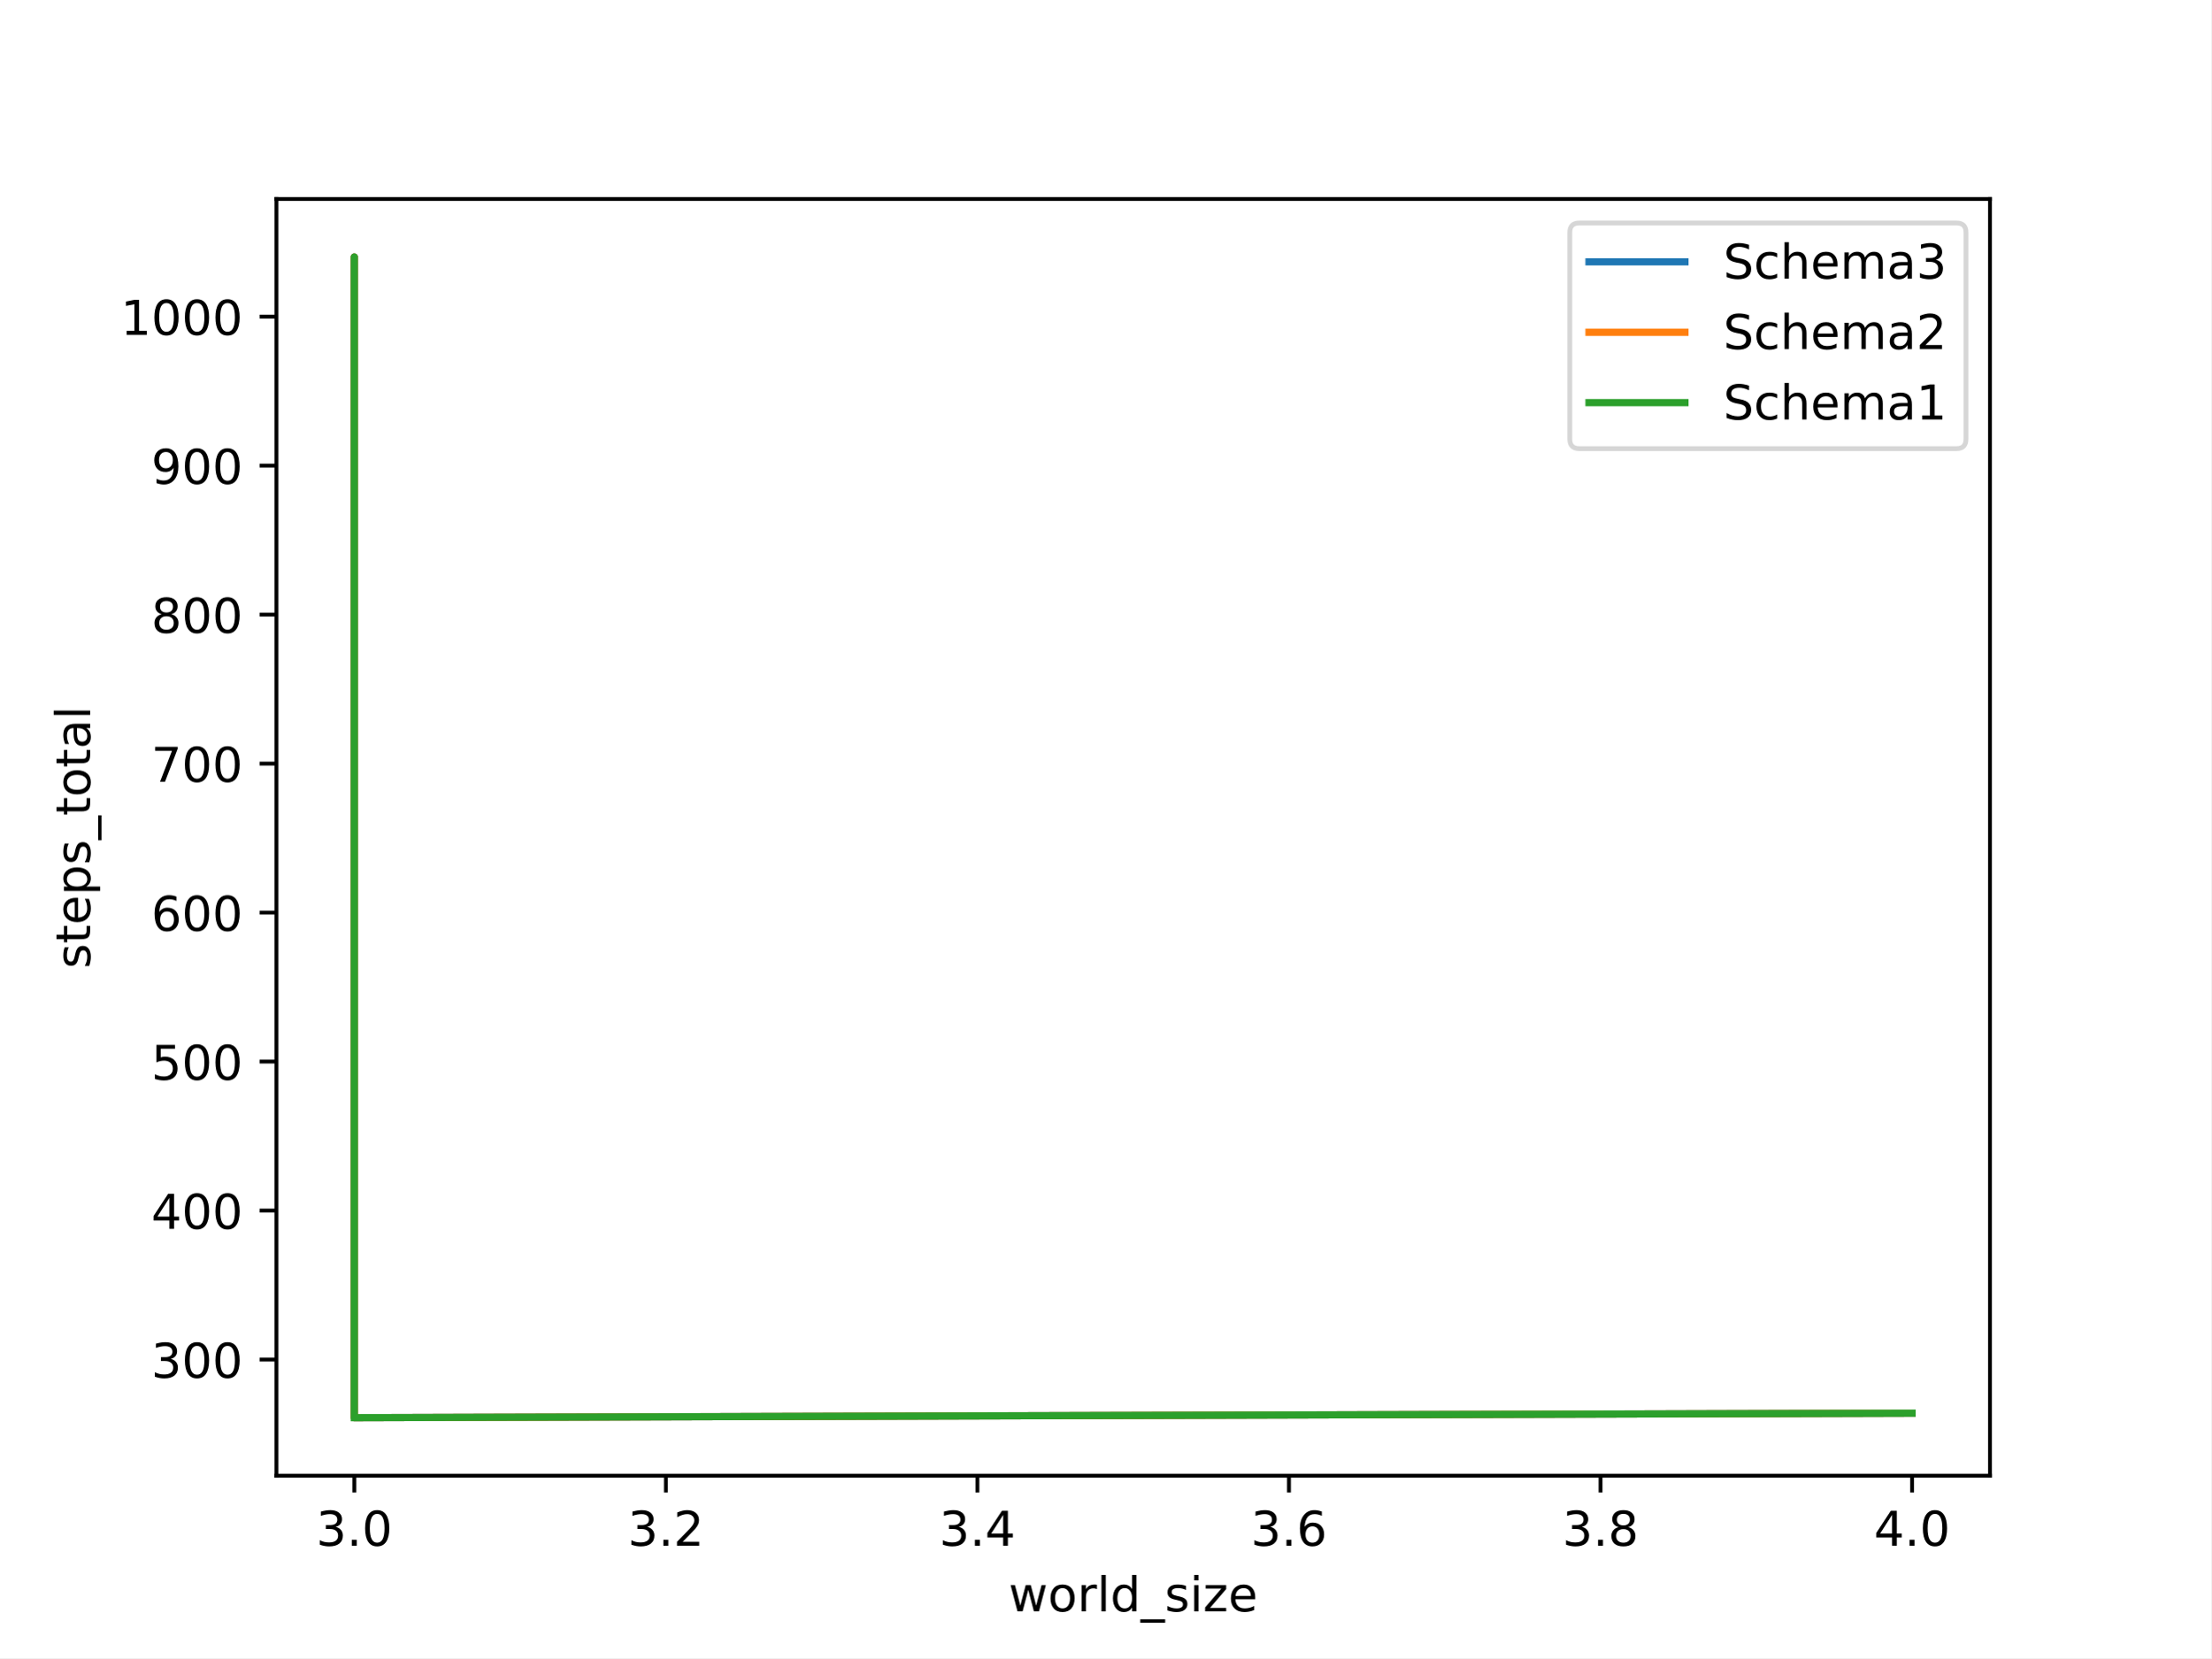
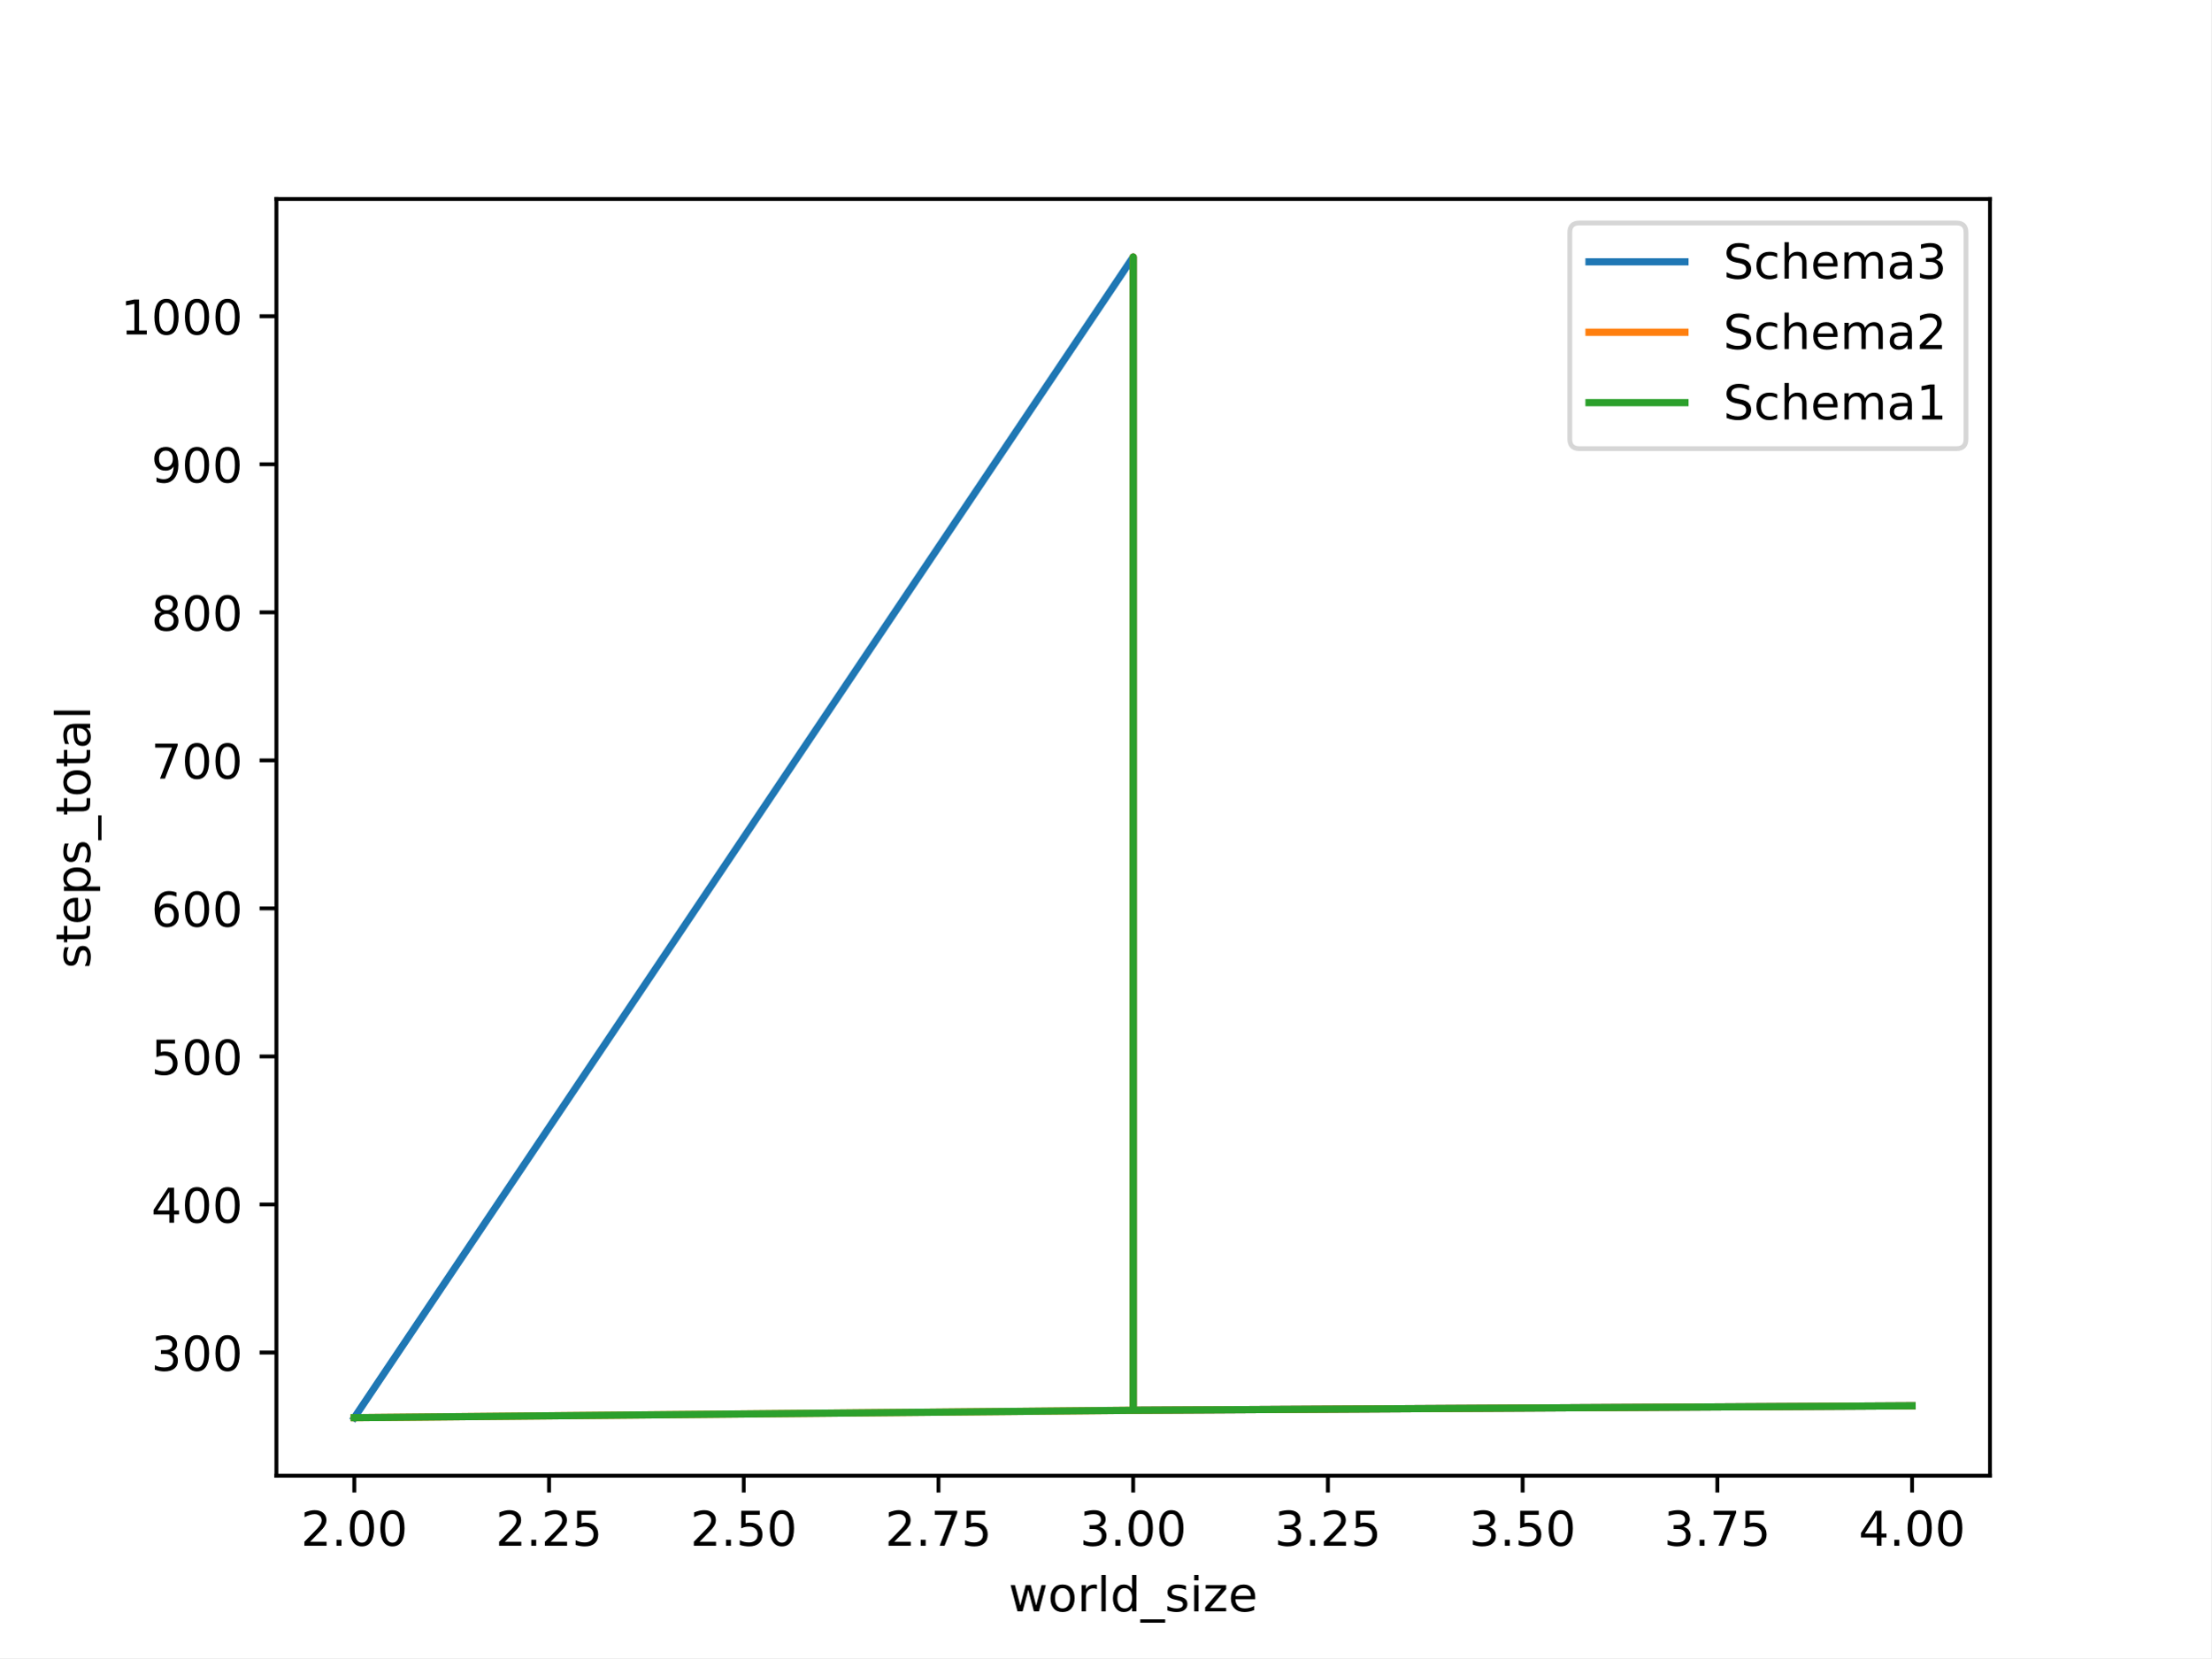
<svg xmlns="http://www.w3.org/2000/svg" xmlns:xlink="http://www.w3.org/1999/xlink" height="345.6pt" version="1.1" viewBox="0 0 460.8 345.6" width="460.8pt">
  <defs>
    <style type="text/css">*{stroke-linecap:butt;stroke-linejoin:round;}</style>
  </defs>
  <g id="figure_1">
    <g id="patch_1">
      <path d="M 0 345.6  L 460.8 345.6  L 460.8 0  L 0 0  z " style="fill:#ffffff;" />
    </g>
    <g id="axes_1">
      <g id="patch_2">
        <path d="M 57.6 307.584  L 414.72 307.584  L 414.72 41.472  L 57.6 41.472  z " style="fill:#ffffff;" />
      </g>
      <g id="matplotlib.axis_1">
        <g id="xtick_1">
          <g id="line2d_1">
            <defs>
-               <path d="M 0 0  L 0 3.5  " id="m13c5cadbf7" style="stroke:#000000;stroke-width:0.8;" />
+               <path d="M 0 0  L 0 3.5  " id="mfc079e2e92" style="stroke:#000000;stroke-width:0.8;" />
            </defs>
            <g>
-               <use style="stroke:#000000;stroke-width:0.8;" x="73.833" xlink:href="#m13c5cadbf7" y="307.584" />
+               <use style="stroke:#000000;stroke-width:0.8;" x="73.833" xlink:href="#mfc079e2e92" y="307.584" />
            </g>
          </g>
          <g id="text_1">
-             <g transform="translate(65.88116 322.1824)scale(0.1 -0.1)">
-               <defs>
-                 <path d="M 2597 2516  Q 3050 2419 3304 2112  Q 3559 1806 3559 1356  Q 3559 666 3084 287  Q 2609 -91 1734 -91  Q 1441 -91 1130 -33  Q 819 25 488 141  L 488 750  Q 750 597 1062 519  Q 1375 441 1716 441  Q 2309 441 2620 675  Q 2931 909 2931 1356  Q 2931 1769 2642 2001  Q 2353 2234 1838 2234  L 1294 2234  L 1294 2753  L 1863 2753  Q 2328 2753 2575 2939  Q 2822 3125 2822 3475  Q 2822 3834 2567 4026  Q 2313 4219 1838 4219  Q 1578 4219 1281 4162  Q 984 4106 628 3988  L 628 4550  Q 988 4650 1302 4700  Q 1616 4750 1894 4750  Q 2613 4750 3031 4423  Q 3450 4097 3450 3541  Q 3450 3153 3228 2886  Q 3006 2619 2597 2516  z " id="DejaVuSans-33" transform="scale(0.015625)" />
+             <g transform="translate(62.69991 322.1824)scale(0.1 -0.1)">
+               <defs>
+                 <path d="M 1228 531  L 3431 531  L 3431 0  L 469 0  L 469 531  Q 828 903 1448 1529  Q 2069 2156 2228 2338  Q 2531 2678 2651 2914  Q 2772 3150 2772 3378  Q 2772 3750 2511 3984  Q 2250 4219 1831 4219  Q 1534 4219 1204 4116  Q 875 4013 500 3803  L 500 4441  Q 881 4594 1212 4672  Q 1544 4750 1819 4750  Q 2544 4750 2975 4387  Q 3406 4025 3406 3419  Q 3406 3131 3298 2873  Q 3191 2616 2906 2266  Q 2828 2175 2409 1742  Q 1991 1309 1228 531  z " id="DejaVuSans-32" transform="scale(0.015625)" />
                <path d="M 684 794  L 1344 794  L 1344 0  L 684 0  L 684 794  z " id="DejaVuSans-2e" transform="scale(0.015625)" />
                <path d="M 2034 4250  Q 1547 4250 1301 3770  Q 1056 3291 1056 2328  Q 1056 1369 1301 889  Q 1547 409 2034 409  Q 2525 409 2770 889  Q 3016 1369 3016 2328  Q 3016 3291 2770 3770  Q 2525 4250 2034 4250  z M 2034 4750  Q 2819 4750 3233 4129  Q 3647 3509 3647 2328  Q 3647 1150 3233 529  Q 2819 -91 2034 -91  Q 1250 -91 836 529  Q 422 1150 422 2328  Q 422 3509 836 4129  Q 1250 4750 2034 4750  z " id="DejaVuSans-30" transform="scale(0.015625)" />
              </defs>
-               <use xlink:href="#DejaVuSans-33" />
+               <use xlink:href="#DejaVuSans-32" />
              <use x="63.623" xlink:href="#DejaVuSans-2e" />
              <use x="95.41" xlink:href="#DejaVuSans-30" />
+               <use x="159.033" xlink:href="#DejaVuSans-30" />
            </g>
          </g>
        </g>
        <g id="xtick_2">
          <g id="line2d_2">
            <g>
-               <use style="stroke:#000000;stroke-width:0.8;" x="138.764" xlink:href="#m13c5cadbf7" y="307.584" />
+               <use style="stroke:#000000;stroke-width:0.8;" x="114.415" xlink:href="#mfc079e2e92" y="307.584" />
            </g>
          </g>
          <g id="text_2">
-             <g transform="translate(130.8121 322.1824)scale(0.1 -0.1)">
-               <defs>
-                 <path d="M 1228 531  L 3431 531  L 3431 0  L 469 0  L 469 531  Q 828 903 1448 1529  Q 2069 2156 2228 2338  Q 2531 2678 2651 2914  Q 2772 3150 2772 3378  Q 2772 3750 2511 3984  Q 2250 4219 1831 4219  Q 1534 4219 1204 4116  Q 875 4013 500 3803  L 500 4441  Q 881 4594 1212 4672  Q 1544 4750 1819 4750  Q 2544 4750 2975 4387  Q 3406 4025 3406 3419  Q 3406 3131 3298 2873  Q 3191 2616 2906 2266  Q 2828 2175 2409 1742  Q 1991 1309 1228 531  z " id="DejaVuSans-32" transform="scale(0.015625)" />
-               </defs>
-               <use xlink:href="#DejaVuSans-33" />
+             <g transform="translate(103.2817 322.1824)scale(0.1 -0.1)">
+               <defs>
+                 <path d="M 691 4666  L 3169 4666  L 3169 4134  L 1269 4134  L 1269 2991  Q 1406 3038 1543 3061  Q 1681 3084 1819 3084  Q 2600 3084 3056 2656  Q 3513 2228 3513 1497  Q 3513 744 3044 326  Q 2575 -91 1722 -91  Q 1428 -91 1123 -41  Q 819 9 494 109  L 494 744  Q 775 591 1075 516  Q 1375 441 1709 441  Q 2250 441 2565 725  Q 2881 1009 2881 1497  Q 2881 1984 2565 2268  Q 2250 2553 1709 2553  Q 1456 2553 1204 2497  Q 953 2441 691 2322  L 691 4666  z " id="DejaVuSans-35" transform="scale(0.015625)" />
+               </defs>
+               <use xlink:href="#DejaVuSans-32" />
              <use x="63.623" xlink:href="#DejaVuSans-2e" />
              <use x="95.41" xlink:href="#DejaVuSans-32" />
+               <use x="159.033" xlink:href="#DejaVuSans-35" />
            </g>
          </g>
        </g>
        <g id="xtick_3">
          <g id="line2d_3">
            <g>
-               <use style="stroke:#000000;stroke-width:0.8;" x="203.695" xlink:href="#m13c5cadbf7" y="307.584" />
+               <use style="stroke:#000000;stroke-width:0.8;" x="154.996" xlink:href="#mfc079e2e92" y="307.584" />
            </g>
          </g>
          <g id="text_3">
-             <g transform="translate(195.743 322.1824)scale(0.1 -0.1)">
-               <defs>
-                 <path d="M 2419 4116  L 825 1625  L 2419 1625  L 2419 4116  z M 2253 4666  L 3047 4666  L 3047 1625  L 3713 1625  L 3713 1100  L 3047 1100  L 3047 0  L 2419 0  L 2419 1100  L 313 1100  L 313 1709  L 2253 4666  z " id="DejaVuSans-34" transform="scale(0.015625)" />
-               </defs>
-               <use xlink:href="#DejaVuSans-33" />
-               <use x="63.623" xlink:href="#DejaVuSans-2e" />
-               <use x="95.41" xlink:href="#DejaVuSans-34" />
+             <g transform="translate(143.8636 322.1824)scale(0.1 -0.1)">
+               <use xlink:href="#DejaVuSans-32" />
+               <use x="63.623" xlink:href="#DejaVuSans-2e" />
+               <use x="95.41" xlink:href="#DejaVuSans-35" />
+               <use x="159.033" xlink:href="#DejaVuSans-30" />
            </g>
          </g>
        </g>
        <g id="xtick_4">
          <g id="line2d_4">
            <g>
-               <use style="stroke:#000000;stroke-width:0.8;" x="268.625" xlink:href="#m13c5cadbf7" y="307.584" />
+               <use style="stroke:#000000;stroke-width:0.8;" x="195.578" xlink:href="#mfc079e2e92" y="307.584" />
            </g>
          </g>
          <g id="text_4">
-             <g transform="translate(260.6739 322.1824)scale(0.1 -0.1)">
-               <defs>
-                 <path d="M 2113 2584  Q 1688 2584 1439 2293  Q 1191 2003 1191 1497  Q 1191 994 1439 701  Q 1688 409 2113 409  Q 2538 409 2786 701  Q 3034 994 3034 1497  Q 3034 2003 2786 2293  Q 2538 2584 2113 2584  z M 3366 4563  L 3366 3988  Q 3128 4100 2886 4159  Q 2644 4219 2406 4219  Q 1781 4219 1451 3797  Q 1122 3375 1075 2522  Q 1259 2794 1537 2939  Q 1816 3084 2150 3084  Q 2853 3084 3261 2657  Q 3669 2231 3669 1497  Q 3669 778 3244 343  Q 2819 -91 2113 -91  Q 1303 -91 875 529  Q 447 1150 447 2328  Q 447 3434 972 4092  Q 1497 4750 2381 4750  Q 2619 4750 2861 4703  Q 3103 4656 3366 4563  z " id="DejaVuSans-36" transform="scale(0.015625)" />
-               </defs>
-               <use xlink:href="#DejaVuSans-33" />
-               <use x="63.623" xlink:href="#DejaVuSans-2e" />
-               <use x="95.41" xlink:href="#DejaVuSans-36" />
+             <g transform="translate(184.4454 322.1824)scale(0.1 -0.1)">
+               <defs>
+                 <path d="M 525 4666  L 3525 4666  L 3525 4397  L 1831 0  L 1172 0  L 2766 4134  L 525 4134  L 525 4666  z " id="DejaVuSans-37" transform="scale(0.015625)" />
+               </defs>
+               <use xlink:href="#DejaVuSans-32" />
+               <use x="63.623" xlink:href="#DejaVuSans-2e" />
+               <use x="95.41" xlink:href="#DejaVuSans-37" />
+               <use x="159.033" xlink:href="#DejaVuSans-35" />
            </g>
          </g>
        </g>
        <g id="xtick_5">
          <g id="line2d_5">
            <g>
-               <use style="stroke:#000000;stroke-width:0.8;" x="333.556" xlink:href="#m13c5cadbf7" y="307.584" />
+               <use style="stroke:#000000;stroke-width:0.8;" x="236.16" xlink:href="#mfc079e2e92" y="307.584" />
            </g>
          </g>
          <g id="text_5">
-             <g transform="translate(325.6048 322.1824)scale(0.1 -0.1)">
-               <defs>
-                 <path d="M 2034 2216  Q 1584 2216 1326 1975  Q 1069 1734 1069 1313  Q 1069 891 1326 650  Q 1584 409 2034 409  Q 2484 409 2743 651  Q 3003 894 3003 1313  Q 3003 1734 2745 1975  Q 2488 2216 2034 2216  z M 1403 2484  Q 997 2584 770 2862  Q 544 3141 544 3541  Q 544 4100 942 4425  Q 1341 4750 2034 4750  Q 2731 4750 3128 4425  Q 3525 4100 3525 3541  Q 3525 3141 3298 2862  Q 3072 2584 2669 2484  Q 3125 2378 3379 2068  Q 3634 1759 3634 1313  Q 3634 634 3220 271  Q 2806 -91 2034 -91  Q 1263 -91 848 271  Q 434 634 434 1313  Q 434 1759 690 2068  Q 947 2378 1403 2484  z M 1172 3481  Q 1172 3119 1398 2916  Q 1625 2713 2034 2713  Q 2441 2713 2670 2916  Q 2900 3119 2900 3481  Q 2900 3844 2670 4047  Q 2441 4250 2034 4250  Q 1625 4250 1398 4047  Q 1172 3844 1172 3481  z " id="DejaVuSans-38" transform="scale(0.015625)" />
+             <g transform="translate(225.0272 322.1824)scale(0.1 -0.1)">
+               <defs>
+                 <path d="M 2597 2516  Q 3050 2419 3304 2112  Q 3559 1806 3559 1356  Q 3559 666 3084 287  Q 2609 -91 1734 -91  Q 1441 -91 1130 -33  Q 819 25 488 141  L 488 750  Q 750 597 1062 519  Q 1375 441 1716 441  Q 2309 441 2620 675  Q 2931 909 2931 1356  Q 2931 1769 2642 2001  Q 2353 2234 1838 2234  L 1294 2234  L 1294 2753  L 1863 2753  Q 2328 2753 2575 2939  Q 2822 3125 2822 3475  Q 2822 3834 2567 4026  Q 2313 4219 1838 4219  Q 1578 4219 1281 4162  Q 984 4106 628 3988  L 628 4550  Q 988 4650 1302 4700  Q 1616 4750 1894 4750  Q 2613 4750 3031 4423  Q 3450 4097 3450 3541  Q 3450 3153 3228 2886  Q 3006 2619 2597 2516  z " id="DejaVuSans-33" transform="scale(0.015625)" />
              </defs>
              <use xlink:href="#DejaVuSans-33" />
              <use x="63.623" xlink:href="#DejaVuSans-2e" />
-               <use x="95.41" xlink:href="#DejaVuSans-38" />
+               <use x="95.41" xlink:href="#DejaVuSans-30" />
+               <use x="159.033" xlink:href="#DejaVuSans-30" />
            </g>
          </g>
        </g>
        <g id="xtick_6">
          <g id="line2d_6">
            <g>
-               <use style="stroke:#000000;stroke-width:0.8;" x="398.487" xlink:href="#m13c5cadbf7" y="307.584" />
+               <use style="stroke:#000000;stroke-width:0.8;" x="276.742" xlink:href="#mfc079e2e92" y="307.584" />
            </g>
          </g>
          <g id="text_6">
-             <g transform="translate(390.5357 322.1824)scale(0.1 -0.1)">
+             <g transform="translate(265.609 322.1824)scale(0.1 -0.1)">
+               <use xlink:href="#DejaVuSans-33" />
+               <use x="63.623" xlink:href="#DejaVuSans-2e" />
+               <use x="95.41" xlink:href="#DejaVuSans-32" />
+               <use x="159.033" xlink:href="#DejaVuSans-35" />
+             </g>
+           </g>
+         </g>
+         <g id="xtick_7">
+           <g id="line2d_7">
+             <g>
+               <use style="stroke:#000000;stroke-width:0.8;" x="317.324" xlink:href="#mfc079e2e92" y="307.584" />
+             </g>
+           </g>
+           <g id="text_7">
+             <g transform="translate(306.1908 322.1824)scale(0.1 -0.1)">
+               <use xlink:href="#DejaVuSans-33" />
+               <use x="63.623" xlink:href="#DejaVuSans-2e" />
+               <use x="95.41" xlink:href="#DejaVuSans-35" />
+               <use x="159.033" xlink:href="#DejaVuSans-30" />
+             </g>
+           </g>
+         </g>
+         <g id="xtick_8">
+           <g id="line2d_8">
+             <g>
+               <use style="stroke:#000000;stroke-width:0.8;" x="357.905" xlink:href="#mfc079e2e92" y="307.584" />
+             </g>
+           </g>
+           <g id="text_8">
+             <g transform="translate(346.7726 322.1824)scale(0.1 -0.1)">
+               <use xlink:href="#DejaVuSans-33" />
+               <use x="63.623" xlink:href="#DejaVuSans-2e" />
+               <use x="95.41" xlink:href="#DejaVuSans-37" />
+               <use x="159.033" xlink:href="#DejaVuSans-35" />
+             </g>
+           </g>
+         </g>
+         <g id="xtick_9">
+           <g id="line2d_9">
+             <g>
+               <use style="stroke:#000000;stroke-width:0.8;" x="398.487" xlink:href="#mfc079e2e92" y="307.584" />
+             </g>
+           </g>
+           <g id="text_9">
+             <g transform="translate(387.3545 322.1824)scale(0.1 -0.1)">
+               <defs>
+                 <path d="M 2419 4116  L 825 1625  L 2419 1625  L 2419 4116  z M 2253 4666  L 3047 4666  L 3047 1625  L 3713 1625  L 3713 1100  L 3047 1100  L 3047 0  L 2419 0  L 2419 1100  L 313 1100  L 313 1709  L 2253 4666  z " id="DejaVuSans-34" transform="scale(0.015625)" />
+               </defs>
              <use xlink:href="#DejaVuSans-34" />
              <use x="63.623" xlink:href="#DejaVuSans-2e" />
              <use x="95.41" xlink:href="#DejaVuSans-30" />
-             </g>
-           </g>
-         </g>
-         <g id="text_7">
+               <use x="159.033" xlink:href="#DejaVuSans-30" />
+             </g>
+           </g>
+         </g>
+         <g id="text_10">
          <g transform="translate(210.1983 335.8606)scale(0.1 -0.1)">
            <defs>
              <path d="M 269 3500  L 844 3500  L 1563 769  L 2278 3500  L 2956 3500  L 3675 769  L 4391 3500  L 4966 3500  L 4050 0  L 3372 0  L 2619 2869  L 1863 0  L 1184 0  L 269 3500  z " id="DejaVuSans-77" transform="scale(0.015625)" />
              <path d="M 1959 3097  Q 1497 3097 1228 2736  Q 959 2375 959 1747  Q 959 1119 1226 758  Q 1494 397 1959 397  Q 2419 397 2687 759  Q 2956 1122 2956 1747  Q 2956 2369 2687 2733  Q 2419 3097 1959 3097  z M 1959 3584  Q 2709 3584 3137 3096  Q 3566 2609 3566 1747  Q 3566 888 3137 398  Q 2709 -91 1959 -91  Q 1206 -91 779 398  Q 353 888 353 1747  Q 353 2609 779 3096  Q 1206 3584 1959 3584  z " id="DejaVuSans-6f" transform="scale(0.015625)" />
              <path d="M 2631 2963  Q 2534 3019 2420 3045  Q 2306 3072 2169 3072  Q 1681 3072 1420 2755  Q 1159 2438 1159 1844  L 1159 0  L 581 0  L 581 3500  L 1159 3500  L 1159 2956  Q 1341 3275 1631 3429  Q 1922 3584 2338 3584  Q 2397 3584 2469 3576  Q 2541 3569 2628 3553  L 2631 2963  z " id="DejaVuSans-72" transform="scale(0.015625)" />
              <path d="M 603 4863  L 1178 4863  L 1178 0  L 603 0  L 603 4863  z " id="DejaVuSans-6c" transform="scale(0.015625)" />
              <path d="M 2906 2969  L 2906 4863  L 3481 4863  L 3481 0  L 2906 0  L 2906 525  Q 2725 213 2448 61  Q 2172 -91 1784 -91  Q 1150 -91 751 415  Q 353 922 353 1747  Q 353 2572 751 3078  Q 1150 3584 1784 3584  Q 2172 3584 2448 3432  Q 2725 3281 2906 2969  z M 947 1747  Q 947 1113 1208 752  Q 1469 391 1925 391  Q 2381 391 2643 752  Q 2906 1113 2906 1747  Q 2906 2381 2643 2742  Q 2381 3103 1925 3103  Q 1469 3103 1208 2742  Q 947 2381 947 1747  z " id="DejaVuSans-64" transform="scale(0.015625)" />
              <path d="M 3263 -1063  L 3263 -1509  L -63 -1509  L -63 -1063  L 3263 -1063  z " id="DejaVuSans-5f" transform="scale(0.015625)" />
              <path d="M 2834 3397  L 2834 2853  Q 2591 2978 2328 3040  Q 2066 3103 1784 3103  Q 1356 3103 1142 2972  Q 928 2841 928 2578  Q 928 2378 1081 2264  Q 1234 2150 1697 2047  L 1894 2003  Q 2506 1872 2764 1633  Q 3022 1394 3022 966  Q 3022 478 2636 193  Q 2250 -91 1575 -91  Q 1294 -91 989 -36  Q 684 19 347 128  L 347 722  Q 666 556 975 473  Q 1284 391 1588 391  Q 1994 391 2212 530  Q 2431 669 2431 922  Q 2431 1156 2273 1281  Q 2116 1406 1581 1522  L 1381 1569  Q 847 1681 609 1914  Q 372 2147 372 2553  Q 372 3047 722 3315  Q 1072 3584 1716 3584  Q 2034 3584 2315 3537  Q 2597 3491 2834 3397  z " id="DejaVuSans-73" transform="scale(0.015625)" />
              <path d="M 603 3500  L 1178 3500  L 1178 0  L 603 0  L 603 3500  z M 603 4863  L 1178 4863  L 1178 4134  L 603 4134  L 603 4863  z " id="DejaVuSans-69" transform="scale(0.015625)" />
              <path d="M 353 3500  L 3084 3500  L 3084 2975  L 922 459  L 3084 459  L 3084 0  L 275 0  L 275 525  L 2438 3041  L 353 3041  L 353 3500  z " id="DejaVuSans-7a" transform="scale(0.015625)" />
              <path d="M 3597 1894  L 3597 1613  L 953 1613  Q 991 1019 1311 708  Q 1631 397 2203 397  Q 2534 397 2845 478  Q 3156 559 3463 722  L 3463 178  Q 3153 47 2828 -22  Q 2503 -91 2169 -91  Q 1331 -91 842 396  Q 353 884 353 1716  Q 353 2575 817 3079  Q 1281 3584 2069 3584  Q 2775 3584 3186 3129  Q 3597 2675 3597 1894  z M 3022 2063  Q 3016 2534 2758 2815  Q 2500 3097 2075 3097  Q 1594 3097 1305 2825  Q 1016 2553 972 2059  L 3022 2063  z " id="DejaVuSans-65" transform="scale(0.015625)" />
            </defs>
            <use xlink:href="#DejaVuSans-77" />
            <use x="81.787" xlink:href="#DejaVuSans-6f" />
            <use x="142.969" xlink:href="#DejaVuSans-72" />
            <use x="184.082" xlink:href="#DejaVuSans-6c" />
            <use x="211.865" xlink:href="#DejaVuSans-64" />
            <use x="275.342" xlink:href="#DejaVuSans-5f" />
            <use x="325.342" xlink:href="#DejaVuSans-73" />
            <use x="377.441" xlink:href="#DejaVuSans-69" />
            <use x="405.225" xlink:href="#DejaVuSans-7a" />
            <use x="457.715" xlink:href="#DejaVuSans-65" />
          </g>
        </g>
      </g>
      <g id="matplotlib.axis_2">
        <g id="ytick_1">
-           <g id="line2d_7">
+           <g id="line2d_10">
            <defs>
-               <path d="M 0 0  L -3.5 0  " id="m8454b2cbd5" style="stroke:#000000;stroke-width:0.8;" />
+               <path d="M 0 0  L -3.5 0  " id="m20fa9730e5" style="stroke:#000000;stroke-width:0.8;" />
            </defs>
            <g>
-               <use style="stroke:#000000;stroke-width:0.8;" x="57.6" xlink:href="#m8454b2cbd5" y="283.376" />
-             </g>
-           </g>
-           <g id="text_8">
-             <g transform="translate(31.5125 287.1757)scale(0.1 -0.1)">
+               <use style="stroke:#000000;stroke-width:0.8;" x="57.6" xlink:href="#m20fa9730e5" y="281.911" />
+             </g>
+           </g>
+           <g id="text_11">
+             <g transform="translate(31.5125 285.7101)scale(0.1 -0.1)">
              <use xlink:href="#DejaVuSans-33" />
              <use x="63.623" xlink:href="#DejaVuSans-30" />
              <use x="127.246" xlink:href="#DejaVuSans-30" />
            </g>
          </g>
        </g>
        <g id="ytick_2">
-           <g id="line2d_8">
-             <g>
-               <use style="stroke:#000000;stroke-width:0.8;" x="57.6" xlink:href="#m8454b2cbd5" y="252.321" />
-             </g>
-           </g>
-           <g id="text_9">
-             <g transform="translate(31.5125 256.1205)scale(0.1 -0.1)">
+           <g id="line2d_11">
+             <g>
+               <use style="stroke:#000000;stroke-width:0.8;" x="57.6" xlink:href="#m20fa9730e5" y="251.054" />
+             </g>
+           </g>
+           <g id="text_12">
+             <g transform="translate(31.5125 254.8529)scale(0.1 -0.1)">
              <use xlink:href="#DejaVuSans-34" />
              <use x="63.623" xlink:href="#DejaVuSans-30" />
              <use x="127.246" xlink:href="#DejaVuSans-30" />
            </g>
          </g>
        </g>
        <g id="ytick_3">
-           <g id="line2d_9">
-             <g>
-               <use style="stroke:#000000;stroke-width:0.8;" x="57.6" xlink:href="#m8454b2cbd5" y="221.266" />
-             </g>
-           </g>
-           <g id="text_10">
-             <g transform="translate(31.5125 225.0653)scale(0.1 -0.1)">
-               <defs>
-                 <path d="M 691 4666  L 3169 4666  L 3169 4134  L 1269 4134  L 1269 2991  Q 1406 3038 1543 3061  Q 1681 3084 1819 3084  Q 2600 3084 3056 2656  Q 3513 2228 3513 1497  Q 3513 744 3044 326  Q 2575 -91 1722 -91  Q 1428 -91 1123 -41  Q 819 9 494 109  L 494 744  Q 775 591 1075 516  Q 1375 441 1709 441  Q 2250 441 2565 725  Q 2881 1009 2881 1497  Q 2881 1984 2565 2268  Q 2250 2553 1709 2553  Q 1456 2553 1204 2497  Q 953 2441 691 2322  L 691 4666  z " id="DejaVuSans-35" transform="scale(0.015625)" />
-               </defs>
+           <g id="line2d_12">
+             <g>
+               <use style="stroke:#000000;stroke-width:0.8;" x="57.6" xlink:href="#m20fa9730e5" y="220.197" />
+             </g>
+           </g>
+           <g id="text_13">
+             <g transform="translate(31.5125 223.9958)scale(0.1 -0.1)">
              <use xlink:href="#DejaVuSans-35" />
              <use x="63.623" xlink:href="#DejaVuSans-30" />
              <use x="127.246" xlink:href="#DejaVuSans-30" />
            </g>
          </g>
        </g>
        <g id="ytick_4">
-           <g id="line2d_10">
-             <g>
-               <use style="stroke:#000000;stroke-width:0.8;" x="57.6" xlink:href="#m8454b2cbd5" y="190.211" />
-             </g>
-           </g>
-           <g id="text_11">
-             <g transform="translate(31.5125 194.0101)scale(0.1 -0.1)">
+           <g id="line2d_13">
+             <g>
+               <use style="stroke:#000000;stroke-width:0.8;" x="57.6" xlink:href="#m20fa9730e5" y="189.339" />
+             </g>
+           </g>
+           <g id="text_14">
+             <g transform="translate(31.5125 193.1386)scale(0.1 -0.1)">
+               <defs>
+                 <path d="M 2113 2584  Q 1688 2584 1439 2293  Q 1191 2003 1191 1497  Q 1191 994 1439 701  Q 1688 409 2113 409  Q 2538 409 2786 701  Q 3034 994 3034 1497  Q 3034 2003 2786 2293  Q 2538 2584 2113 2584  z M 3366 4563  L 3366 3988  Q 3128 4100 2886 4159  Q 2644 4219 2406 4219  Q 1781 4219 1451 3797  Q 1122 3375 1075 2522  Q 1259 2794 1537 2939  Q 1816 3084 2150 3084  Q 2853 3084 3261 2657  Q 3669 2231 3669 1497  Q 3669 778 3244 343  Q 2819 -91 2113 -91  Q 1303 -91 875 529  Q 447 1150 447 2328  Q 447 3434 972 4092  Q 1497 4750 2381 4750  Q 2619 4750 2861 4703  Q 3103 4656 3366 4563  z " id="DejaVuSans-36" transform="scale(0.015625)" />
+               </defs>
              <use xlink:href="#DejaVuSans-36" />
              <use x="63.623" xlink:href="#DejaVuSans-30" />
              <use x="127.246" xlink:href="#DejaVuSans-30" />
            </g>
          </g>
        </g>
        <g id="ytick_5">
-           <g id="line2d_11">
-             <g>
-               <use style="stroke:#000000;stroke-width:0.8;" x="57.6" xlink:href="#m8454b2cbd5" y="159.156" />
-             </g>
-           </g>
-           <g id="text_12">
-             <g transform="translate(31.5125 162.9549)scale(0.1 -0.1)">
-               <defs>
-                 <path d="M 525 4666  L 3525 4666  L 3525 4397  L 1831 0  L 1172 0  L 2766 4134  L 525 4134  L 525 4666  z " id="DejaVuSans-37" transform="scale(0.015625)" />
-               </defs>
+           <g id="line2d_14">
+             <g>
+               <use style="stroke:#000000;stroke-width:0.8;" x="57.6" xlink:href="#m20fa9730e5" y="158.482" />
+             </g>
+           </g>
+           <g id="text_15">
+             <g transform="translate(31.5125 162.2815)scale(0.1 -0.1)">
              <use xlink:href="#DejaVuSans-37" />
              <use x="63.623" xlink:href="#DejaVuSans-30" />
              <use x="127.246" xlink:href="#DejaVuSans-30" />
            </g>
          </g>
        </g>
        <g id="ytick_6">
-           <g id="line2d_12">
-             <g>
-               <use style="stroke:#000000;stroke-width:0.8;" x="57.6" xlink:href="#m8454b2cbd5" y="128.1" />
-             </g>
-           </g>
-           <g id="text_13">
-             <g transform="translate(31.5125 131.8997)scale(0.1 -0.1)">
+           <g id="line2d_15">
+             <g>
+               <use style="stroke:#000000;stroke-width:0.8;" x="57.6" xlink:href="#m20fa9730e5" y="127.625" />
+             </g>
+           </g>
+           <g id="text_16">
+             <g transform="translate(31.5125 131.4244)scale(0.1 -0.1)">
+               <defs>
+                 <path d="M 2034 2216  Q 1584 2216 1326 1975  Q 1069 1734 1069 1313  Q 1069 891 1326 650  Q 1584 409 2034 409  Q 2484 409 2743 651  Q 3003 894 3003 1313  Q 3003 1734 2745 1975  Q 2488 2216 2034 2216  z M 1403 2484  Q 997 2584 770 2862  Q 544 3141 544 3541  Q 544 4100 942 4425  Q 1341 4750 2034 4750  Q 2731 4750 3128 4425  Q 3525 4100 3525 3541  Q 3525 3141 3298 2862  Q 3072 2584 2669 2484  Q 3125 2378 3379 2068  Q 3634 1759 3634 1313  Q 3634 634 3220 271  Q 2806 -91 2034 -91  Q 1263 -91 848 271  Q 434 634 434 1313  Q 434 1759 690 2068  Q 947 2378 1403 2484  z M 1172 3481  Q 1172 3119 1398 2916  Q 1625 2713 2034 2713  Q 2441 2713 2670 2916  Q 2900 3119 2900 3481  Q 2900 3844 2670 4047  Q 2441 4250 2034 4250  Q 1625 4250 1398 4047  Q 1172 3844 1172 3481  z " id="DejaVuSans-38" transform="scale(0.015625)" />
+               </defs>
              <use xlink:href="#DejaVuSans-38" />
              <use x="63.623" xlink:href="#DejaVuSans-30" />
              <use x="127.246" xlink:href="#DejaVuSans-30" />
            </g>
          </g>
        </g>
        <g id="ytick_7">
-           <g id="line2d_13">
-             <g>
-               <use style="stroke:#000000;stroke-width:0.8;" x="57.6" xlink:href="#m8454b2cbd5" y="97.045" />
-             </g>
-           </g>
-           <g id="text_14">
-             <g transform="translate(31.5125 100.8445)scale(0.1 -0.1)">
+           <g id="line2d_16">
+             <g>
+               <use style="stroke:#000000;stroke-width:0.8;" x="57.6" xlink:href="#m20fa9730e5" y="96.768" />
+             </g>
+           </g>
+           <g id="text_17">
+             <g transform="translate(31.5125 100.5672)scale(0.1 -0.1)">
              <defs>
                <path d="M 703 97  L 703 672  Q 941 559 1184 500  Q 1428 441 1663 441  Q 2288 441 2617 861  Q 2947 1281 2994 2138  Q 2813 1869 2534 1725  Q 2256 1581 1919 1581  Q 1219 1581 811 2004  Q 403 2428 403 3163  Q 403 3881 828 4315  Q 1253 4750 1959 4750  Q 2769 4750 3195 4129  Q 3622 3509 3622 2328  Q 3622 1225 3098 567  Q 2575 -91 1691 -91  Q 1453 -91 1209 -44  Q 966 3 703 97  z M 1959 2075  Q 2384 2075 2632 2365  Q 2881 2656 2881 3163  Q 2881 3666 2632 3958  Q 2384 4250 1959 4250  Q 1534 4250 1286 3958  Q 1038 3666 1038 3163  Q 1038 2656 1286 2365  Q 1534 2075 1959 2075  z " id="DejaVuSans-39" transform="scale(0.015625)" />
              </defs>
              <use xlink:href="#DejaVuSans-39" />
              <use x="63.623" xlink:href="#DejaVuSans-30" />
              <use x="127.246" xlink:href="#DejaVuSans-30" />
            </g>
          </g>
        </g>
        <g id="ytick_8">
-           <g id="line2d_14">
-             <g>
-               <use style="stroke:#000000;stroke-width:0.8;" x="57.6" xlink:href="#m8454b2cbd5" y="65.99" />
-             </g>
-           </g>
-           <g id="text_15">
-             <g transform="translate(25.15 69.7893)scale(0.1 -0.1)">
+           <g id="line2d_17">
+             <g>
+               <use style="stroke:#000000;stroke-width:0.8;" x="57.6" xlink:href="#m20fa9730e5" y="65.911" />
+             </g>
+           </g>
+           <g id="text_18">
+             <g transform="translate(25.15 69.71008)scale(0.1 -0.1)">
              <defs>
                <path d="M 794 531  L 1825 531  L 1825 4091  L 703 3866  L 703 4441  L 1819 4666  L 2450 4666  L 2450 531  L 3481 531  L 3481 0  L 794 0  L 794 531  z " id="DejaVuSans-31" transform="scale(0.015625)" />
              </defs>
              <use xlink:href="#DejaVuSans-31" />
              <use x="63.623" xlink:href="#DejaVuSans-30" />
              <use x="127.246" xlink:href="#DejaVuSans-30" />
              <use x="190.869" xlink:href="#DejaVuSans-30" />
            </g>
          </g>
        </g>
-         <g id="text_16">
+         <g id="text_19">
          <g transform="translate(18.79219 201.8811)rotate(-90)scale(0.1 -0.1)">
            <defs>
              <path d="M 1172 4494  L 1172 3500  L 2356 3500  L 2356 3053  L 1172 3053  L 1172 1153  Q 1172 725 1289 603  Q 1406 481 1766 481  L 2356 481  L 2356 0  L 1766 0  Q 1100 0 847 248  Q 594 497 594 1153  L 594 3053  L 172 3053  L 172 3500  L 594 3500  L 594 4494  L 1172 4494  z " id="DejaVuSans-74" transform="scale(0.015625)" />
              <path d="M 1159 525  L 1159 -1331  L 581 -1331  L 581 3500  L 1159 3500  L 1159 2969  Q 1341 3281 1617 3432  Q 1894 3584 2278 3584  Q 2916 3584 3314 3078  Q 3713 2572 3713 1747  Q 3713 922 3314 415  Q 2916 -91 2278 -91  Q 1894 -91 1617 61  Q 1341 213 1159 525  z M 3116 1747  Q 3116 2381 2855 2742  Q 2594 3103 2138 3103  Q 1681 3103 1420 2742  Q 1159 2381 1159 1747  Q 1159 1113 1420 752  Q 1681 391 2138 391  Q 2594 391 2855 752  Q 3116 1113 3116 1747  z " id="DejaVuSans-70" transform="scale(0.015625)" />
              <path d="M 2194 1759  Q 1497 1759 1228 1600  Q 959 1441 959 1056  Q 959 750 1161 570  Q 1363 391 1709 391  Q 2188 391 2477 730  Q 2766 1069 2766 1631  L 2766 1759  L 2194 1759  z M 3341 1997  L 3341 0  L 2766 0  L 2766 531  Q 2569 213 2275 61  Q 1981 -91 1556 -91  Q 1019 -91 701 211  Q 384 513 384 1019  Q 384 1609 779 1909  Q 1175 2209 1959 2209  L 2766 2209  L 2766 2266  Q 2766 2663 2505 2880  Q 2244 3097 1772 3097  Q 1472 3097 1187 3025  Q 903 2953 641 2809  L 641 3341  Q 956 3463 1253 3523  Q 1550 3584 1831 3584  Q 2591 3584 2966 3190  Q 3341 2797 3341 1997  z " id="DejaVuSans-61" transform="scale(0.015625)" />
            </defs>
            <use xlink:href="#DejaVuSans-73" />
            <use x="52.1" xlink:href="#DejaVuSans-74" />
            <use x="91.309" xlink:href="#DejaVuSans-65" />
            <use x="152.832" xlink:href="#DejaVuSans-70" />
            <use x="216.309" xlink:href="#DejaVuSans-73" />
            <use x="268.408" xlink:href="#DejaVuSans-5f" />
            <use x="318.408" xlink:href="#DejaVuSans-74" />
            <use x="357.617" xlink:href="#DejaVuSans-6f" />
            <use x="418.799" xlink:href="#DejaVuSans-74" />
            <use x="458.008" xlink:href="#DejaVuSans-61" />
            <use x="519.287" xlink:href="#DejaVuSans-6c" />
          </g>
        </g>
      </g>
-       <g id="line2d_15">
-         <path clip-path="url(#p83498cb83b)" d="M 398.487 294.556  L 398.487 294.556  L 398.487 294.556  L 398.487 294.556  L 398.487 294.556  L 398.487 294.556  L 398.487 294.556  L 398.487 294.556  L 398.487 294.556  L 398.487 294.556  L 398.487 294.556  L 398.487 294.556  L 398.487 294.556  L 398.487 294.556  L 398.487 294.556  L 398.487 294.556  L 398.487 294.556  L 398.487 294.556  L 398.487 294.556  L 398.487 294.556  L 398.487 294.556  L 398.487 294.556  L 398.487 294.556  L 398.487 294.556  L 398.487 294.556  L 398.487 294.556  L 398.487 294.556  L 398.487 294.556  L 398.487 294.556  L 398.487 294.556  L 398.487 294.556  L 398.487 294.556  L 398.487 294.556  L 398.487 294.556  L 398.487 294.556  L 398.487 294.556  L 398.487 294.556  L 398.487 294.556  L 398.487 294.556  L 398.487 294.556  L 398.487 294.556  L 398.487 294.556  L 73.833 295.488  L 73.833 295.488  L 73.833 295.488  L 73.833 53.568  L 73.833 193.316  " style="fill:none;stroke:#1f77b4;stroke-linecap:square;stroke-width:1.5;" />
-       </g>
-       <g id="line2d_16">
-         <path clip-path="url(#p83498cb83b)" d="M 398.487 294.556  L 398.487 294.556  L 398.487 294.556  L 398.487 294.556  L 398.487 294.556  L 398.487 294.556  L 398.487 294.556  L 398.487 294.556  L 398.487 294.556  L 73.833 295.488  L 73.833 295.488  L 73.833 295.488  L 73.833 53.568  L 73.833 193.316  " style="fill:none;stroke:#ff7f0e;stroke-linecap:square;stroke-width:1.5;" />
-       </g>
-       <g id="line2d_17">
-         <path clip-path="url(#p83498cb83b)" d="M 398.487 294.556  L 398.487 294.556  L 398.487 294.556  L 398.487 294.556  L 398.487 294.556  L 398.487 294.556  L 398.487 294.556  L 398.487 294.556  L 398.487 294.556  L 73.833 295.488  L 73.833 295.488  L 73.833 53.568  L 73.833 193.316  L 73.833 295.488  " style="fill:none;stroke:#2ca02c;stroke-linecap:square;stroke-width:1.5;" />
+       <g id="line2d_18">
+         <path clip-path="url(#p23a28001aa)" d="M 398.487 293.019  L 398.487 293.019  L 398.487 293.019  L 398.487 293.019  L 398.487 293.019  L 398.487 293.019  L 398.487 293.019  L 398.487 293.019  L 398.487 293.019  L 398.487 293.019  L 398.487 293.019  L 398.487 293.019  L 398.487 293.019  L 398.487 293.019  L 398.487 293.019  L 398.487 293.019  L 398.487 293.019  L 398.487 293.019  L 398.487 293.019  L 398.487 293.019  L 398.487 293.019  L 398.487 293.019  L 398.487 293.019  L 398.487 293.019  L 398.487 293.019  L 398.487 293.019  L 398.487 293.019  L 398.487 293.019  L 398.487 293.019  L 398.487 293.019  L 398.487 293.019  L 398.487 293.019  L 398.487 293.019  L 398.487 293.019  L 398.487 293.019  L 398.487 293.019  L 398.487 293.019  L 398.487 293.019  L 398.487 293.019  L 398.487 293.019  L 398.487 293.019  L 398.487 293.019  L 398.487 293.019  L 398.487 293.019  L 398.487 293.019  L 398.487 293.019  L 398.487 293.019  L 398.487 293.019  L 236.16 293.945  L 236.16 293.945  L 236.16 293.945  L 236.16 293.945  L 236.16 192.425  L 236.16 53.568  L 73.833 295.488  L 73.833 295.488  L 73.833 295.488  L 73.833 295.488  L 73.833 295.488  L 73.833 295.488  L 73.833 295.488  L 73.833 295.488  L 73.833 295.488  L 73.833 295.488  L 73.833 295.488  L 73.833 295.488  L 73.833 295.488  L 73.833 295.488  " style="fill:none;stroke:#1f77b4;stroke-linecap:square;stroke-width:1.5;" />
+       </g>
+       <g id="line2d_19">
+         <path clip-path="url(#p23a28001aa)" d="M 398.487 293.019  L 398.487 293.019  L 398.487 293.019  L 398.487 293.019  L 398.487 293.019  L 398.487 293.019  L 398.487 293.019  L 398.487 293.019  L 398.487 293.019  L 398.487 293.019  L 398.487 293.019  L 398.487 293.019  L 398.487 293.019  L 398.487 293.019  L 398.487 293.019  L 398.487 293.019  L 236.16 293.945  L 236.16 293.945  L 236.16 293.945  L 236.16 192.425  L 236.16 53.568  L 236.16 293.945  L 73.833 295.488  L 73.833 295.488  L 73.833 295.488  L 73.833 295.488  L 73.833 295.488  L 73.833 295.488  L 73.833 295.488  L 73.833 295.488  L 73.833 295.488  L 73.833 295.488  L 73.833 295.488  L 73.833 295.488  L 73.833 295.488  L 73.833 295.488  " style="fill:none;stroke:#ff7f0e;stroke-linecap:square;stroke-width:1.5;" />
+       </g>
+       <g id="line2d_20">
+         <path clip-path="url(#p23a28001aa)" d="M 398.487 293.019  L 398.487 293.019  L 398.487 293.019  L 398.487 293.019  L 398.487 293.019  L 398.487 293.019  L 398.487 293.019  L 398.487 293.019  L 398.487 293.019  L 398.487 293.019  L 398.487 293.019  L 398.487 293.019  L 398.487 293.019  L 398.487 293.019  L 398.487 293.019  L 236.16 293.945  L 236.16 293.945  L 236.16 293.945  L 236.16 192.425  L 236.16 53.568  L 236.16 293.945  L 73.833 295.488  L 73.833 295.488  L 73.833 295.488  L 73.833 295.488  L 73.833 295.488  L 73.833 295.488  L 73.833 295.488  L 73.833 295.488  L 73.833 295.488  L 73.833 295.488  L 73.833 295.488  L 73.833 295.488  L 73.833 295.488  L 73.833 295.488  " style="fill:none;stroke:#2ca02c;stroke-linecap:square;stroke-width:1.5;" />
      </g>
      <g id="patch_3">
        <path d="M 57.6 307.584  L 57.6 41.472  " style="fill:none;stroke:#000000;stroke-linecap:square;stroke-linejoin:miter;stroke-width:0.8;" />
      </g>
      <g id="patch_4">
        <path d="M 414.72 307.584  L 414.72 41.472  " style="fill:none;stroke:#000000;stroke-linecap:square;stroke-linejoin:miter;stroke-width:0.8;" />
      </g>
      <g id="patch_5">
        <path d="M 57.6 307.584  L 414.72 307.584  " style="fill:none;stroke:#000000;stroke-linecap:square;stroke-linejoin:miter;stroke-width:0.8;" />
      </g>
      <g id="patch_6">
        <path d="M 57.6 41.472  L 414.72 41.472  " style="fill:none;stroke:#000000;stroke-linecap:square;stroke-linejoin:miter;stroke-width:0.8;" />
      </g>
      <g id="legend_1">
        <g id="patch_7">
          <path d="M 329.151 93.506  L 407.72 93.506  Q 409.72 93.506 409.72 91.506  L 409.72 48.472  Q 409.72 46.472 407.72 46.472  L 329.151 46.472  Q 327.151 46.472 327.151 48.472  L 327.151 91.506  Q 327.151 93.506 329.151 93.506  z " style="fill:#ffffff;opacity:0.8;stroke:#cccccc;stroke-linejoin:miter;" />
        </g>
-         <g id="line2d_18">
+         <g id="line2d_21">
          <path d="M 331.151 54.57  L 351.151 54.57  " style="fill:none;stroke:#1f77b4;stroke-linecap:square;stroke-width:1.5;" />
        </g>
-         <g id="line2d_19" />
-         <g id="text_17">
+         <g id="line2d_22" />
+         <g id="text_20">
          <g transform="translate(359.1513 58.07044)scale(0.1 -0.1)">
            <defs>
              <path d="M 3425 4513  L 3425 3897  Q 3066 4069 2747 4153  Q 2428 4238 2131 4238  Q 1616 4238 1336 4038  Q 1056 3838 1056 3469  Q 1056 3159 1242 3001  Q 1428 2844 1947 2747  L 2328 2669  Q 3034 2534 3370 2195  Q 3706 1856 3706 1288  Q 3706 609 3251 259  Q 2797 -91 1919 -91  Q 1588 -91 1214 -16  Q 841 59 441 206  L 441 856  Q 825 641 1194 531  Q 1563 422 1919 422  Q 2459 422 2753 634  Q 3047 847 3047 1241  Q 3047 1584 2836 1778  Q 2625 1972 2144 2069  L 1759 2144  Q 1053 2284 737 2584  Q 422 2884 422 3419  Q 422 4038 858 4394  Q 1294 4750 2059 4750  Q 2388 4750 2728 4690  Q 3069 4631 3425 4513  z " id="DejaVuSans-53" transform="scale(0.015625)" />
              <path d="M 3122 3366  L 3122 2828  Q 2878 2963 2633 3030  Q 2388 3097 2138 3097  Q 1578 3097 1268 2742  Q 959 2388 959 1747  Q 959 1106 1268 751  Q 1578 397 2138 397  Q 2388 397 2633 464  Q 2878 531 3122 666  L 3122 134  Q 2881 22 2623 -34  Q 2366 -91 2075 -91  Q 1284 -91 818 406  Q 353 903 353 1747  Q 353 2603 823 3093  Q 1294 3584 2113 3584  Q 2378 3584 2631 3529  Q 2884 3475 3122 3366  z " id="DejaVuSans-63" transform="scale(0.015625)" />
              <path d="M 3513 2113  L 3513 0  L 2938 0  L 2938 2094  Q 2938 2591 2744 2837  Q 2550 3084 2163 3084  Q 1697 3084 1428 2787  Q 1159 2491 1159 1978  L 1159 0  L 581 0  L 581 4863  L 1159 4863  L 1159 2956  Q 1366 3272 1645 3428  Q 1925 3584 2291 3584  Q 2894 3584 3203 3211  Q 3513 2838 3513 2113  z " id="DejaVuSans-68" transform="scale(0.015625)" />
              <path d="M 3328 2828  Q 3544 3216 3844 3400  Q 4144 3584 4550 3584  Q 5097 3584 5394 3201  Q 5691 2819 5691 2113  L 5691 0  L 5113 0  L 5113 2094  Q 5113 2597 4934 2840  Q 4756 3084 4391 3084  Q 3944 3084 3684 2787  Q 3425 2491 3425 1978  L 3425 0  L 2847 0  L 2847 2094  Q 2847 2600 2669 2842  Q 2491 3084 2119 3084  Q 1678 3084 1418 2786  Q 1159 2488 1159 1978  L 1159 0  L 581 0  L 581 3500  L 1159 3500  L 1159 2956  Q 1356 3278 1631 3431  Q 1906 3584 2284 3584  Q 2666 3584 2933 3390  Q 3200 3197 3328 2828  z " id="DejaVuSans-6d" transform="scale(0.015625)" />
            </defs>
            <use xlink:href="#DejaVuSans-53" />
            <use x="63.477" xlink:href="#DejaVuSans-63" />
            <use x="118.457" xlink:href="#DejaVuSans-68" />
            <use x="181.836" xlink:href="#DejaVuSans-65" />
            <use x="243.359" xlink:href="#DejaVuSans-6d" />
            <use x="340.771" xlink:href="#DejaVuSans-61" />
            <use x="402.051" xlink:href="#DejaVuSans-33" />
          </g>
        </g>
-         <g id="line2d_20">
+         <g id="line2d_23">
          <path d="M 331.151 69.249  L 351.151 69.249  " style="fill:none;stroke:#ff7f0e;stroke-linecap:square;stroke-width:1.5;" />
        </g>
-         <g id="line2d_21" />
-         <g id="text_18">
+         <g id="line2d_24" />
+         <g id="text_21">
          <g transform="translate(359.1513 72.74856)scale(0.1 -0.1)">
            <use xlink:href="#DejaVuSans-53" />
            <use x="63.477" xlink:href="#DejaVuSans-63" />
            <use x="118.457" xlink:href="#DejaVuSans-68" />
            <use x="181.836" xlink:href="#DejaVuSans-65" />
            <use x="243.359" xlink:href="#DejaVuSans-6d" />
            <use x="340.771" xlink:href="#DejaVuSans-61" />
            <use x="402.051" xlink:href="#DejaVuSans-32" />
          </g>
        </g>
-         <g id="line2d_22">
+         <g id="line2d_25">
          <path d="M 331.151 83.927  L 351.151 83.927  " style="fill:none;stroke:#2ca02c;stroke-linecap:square;stroke-width:1.5;" />
        </g>
-         <g id="line2d_23" />
-         <g id="text_19">
+         <g id="line2d_26" />
+         <g id="text_22">
          <g transform="translate(359.1513 87.42669)scale(0.1 -0.1)">
            <use xlink:href="#DejaVuSans-53" />
            <use x="63.477" xlink:href="#DejaVuSans-63" />
            <use x="118.457" xlink:href="#DejaVuSans-68" />
            <use x="181.836" xlink:href="#DejaVuSans-65" />
            <use x="243.359" xlink:href="#DejaVuSans-6d" />
            <use x="340.771" xlink:href="#DejaVuSans-61" />
            <use x="402.051" xlink:href="#DejaVuSans-31" />
          </g>
        </g>
      </g>
    </g>
  </g>
  <defs>
-     <clipPath id="p83498cb83b">
+     <clipPath id="p23a28001aa">
      <rect height="266.112" width="357.12" x="57.6" y="41.472" />
    </clipPath>
  </defs>
</svg>
